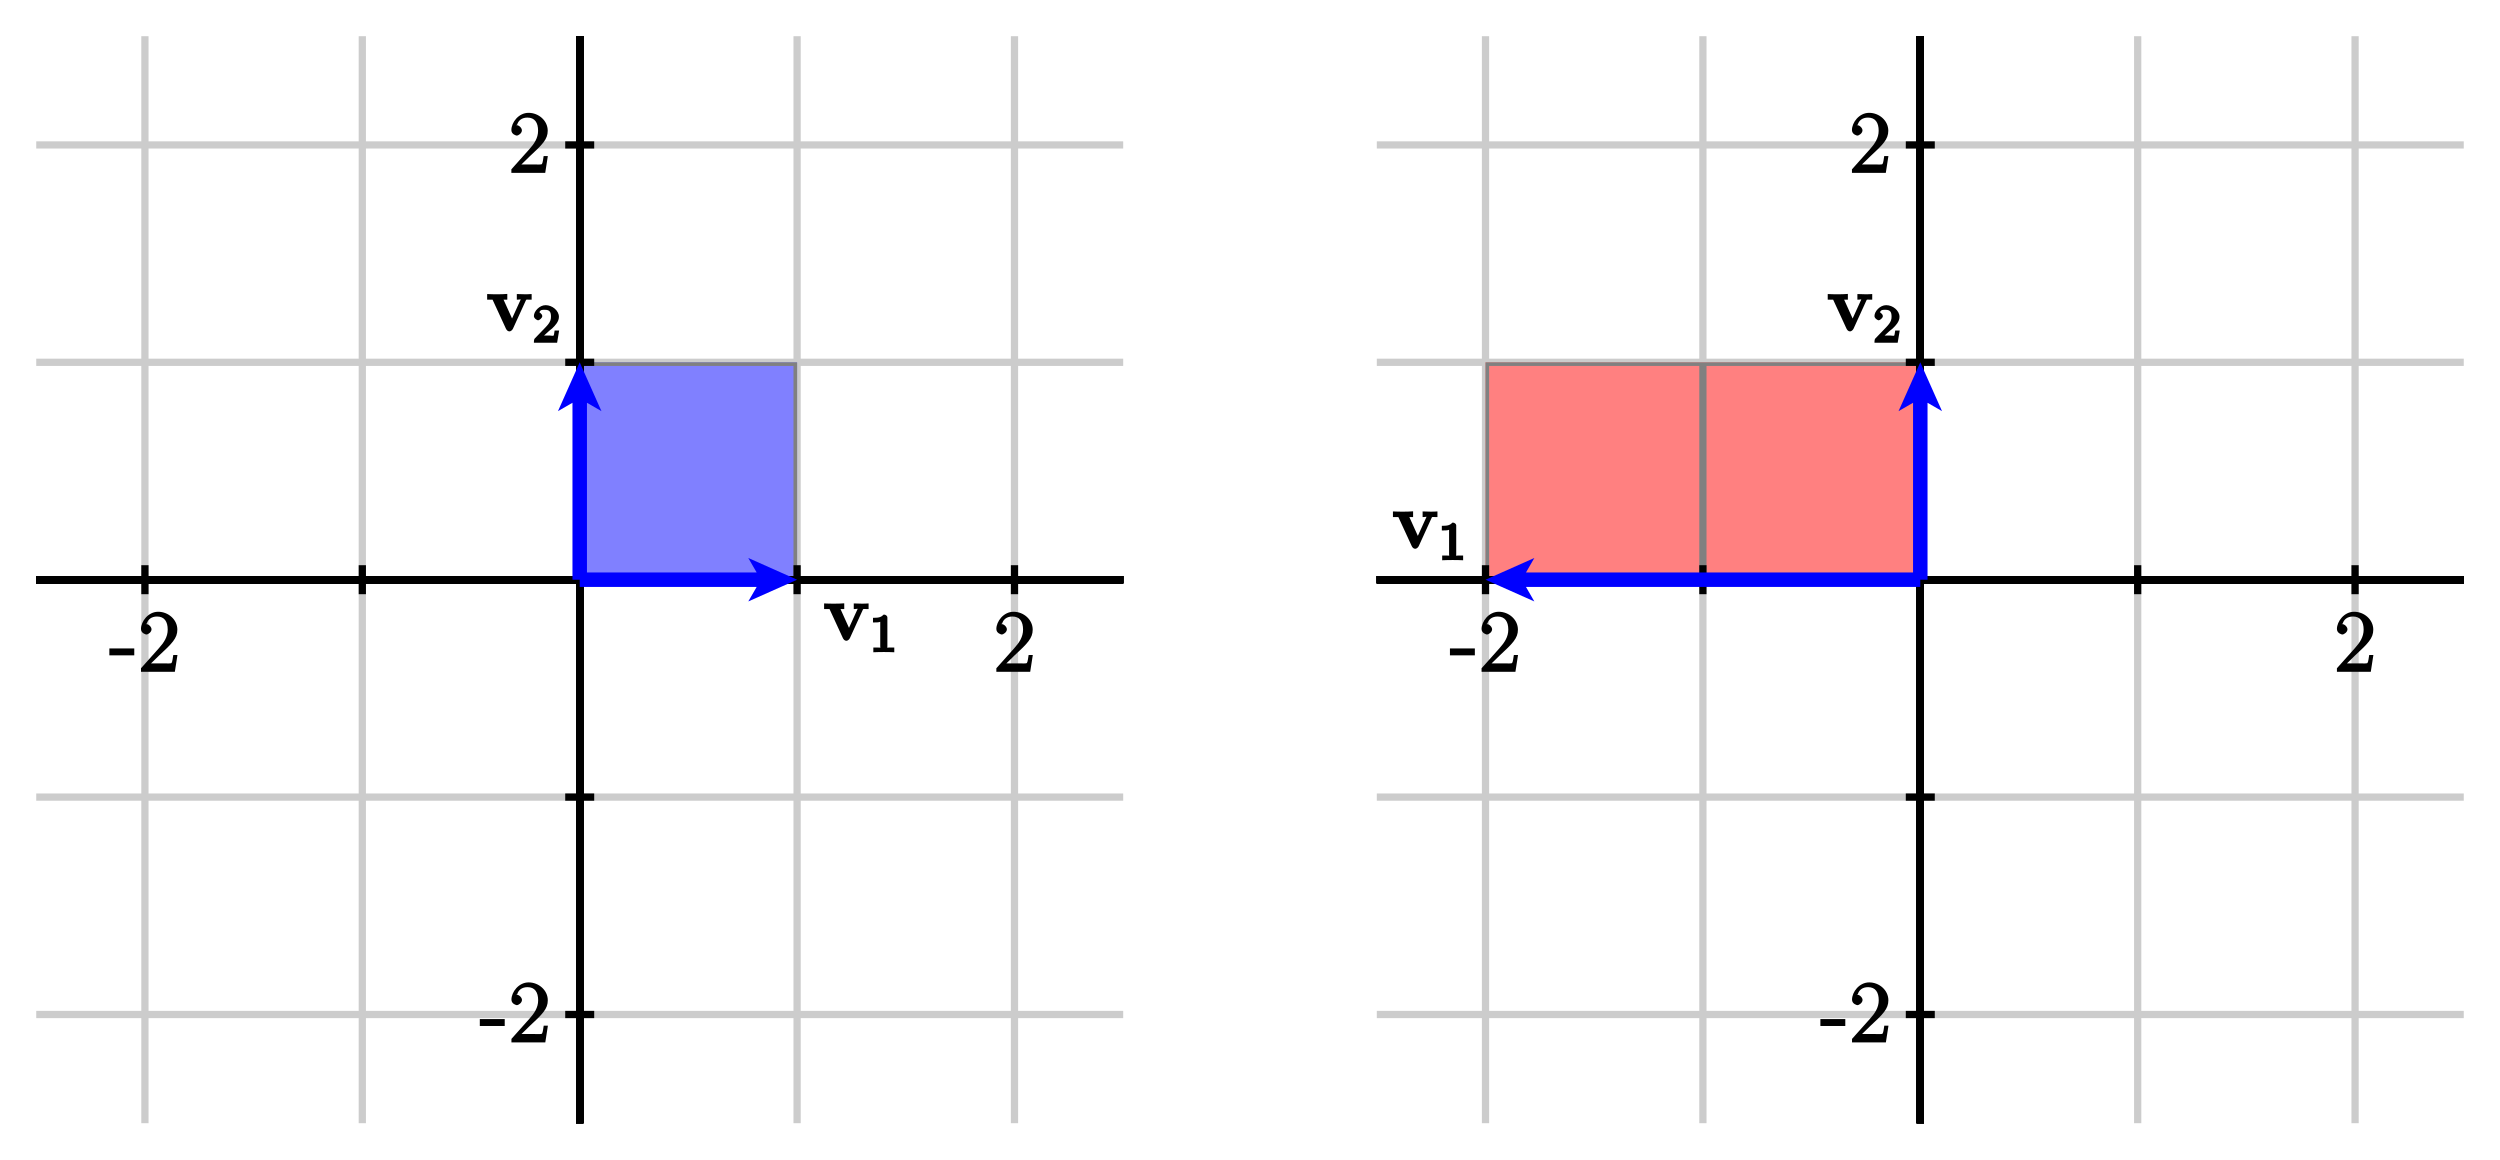
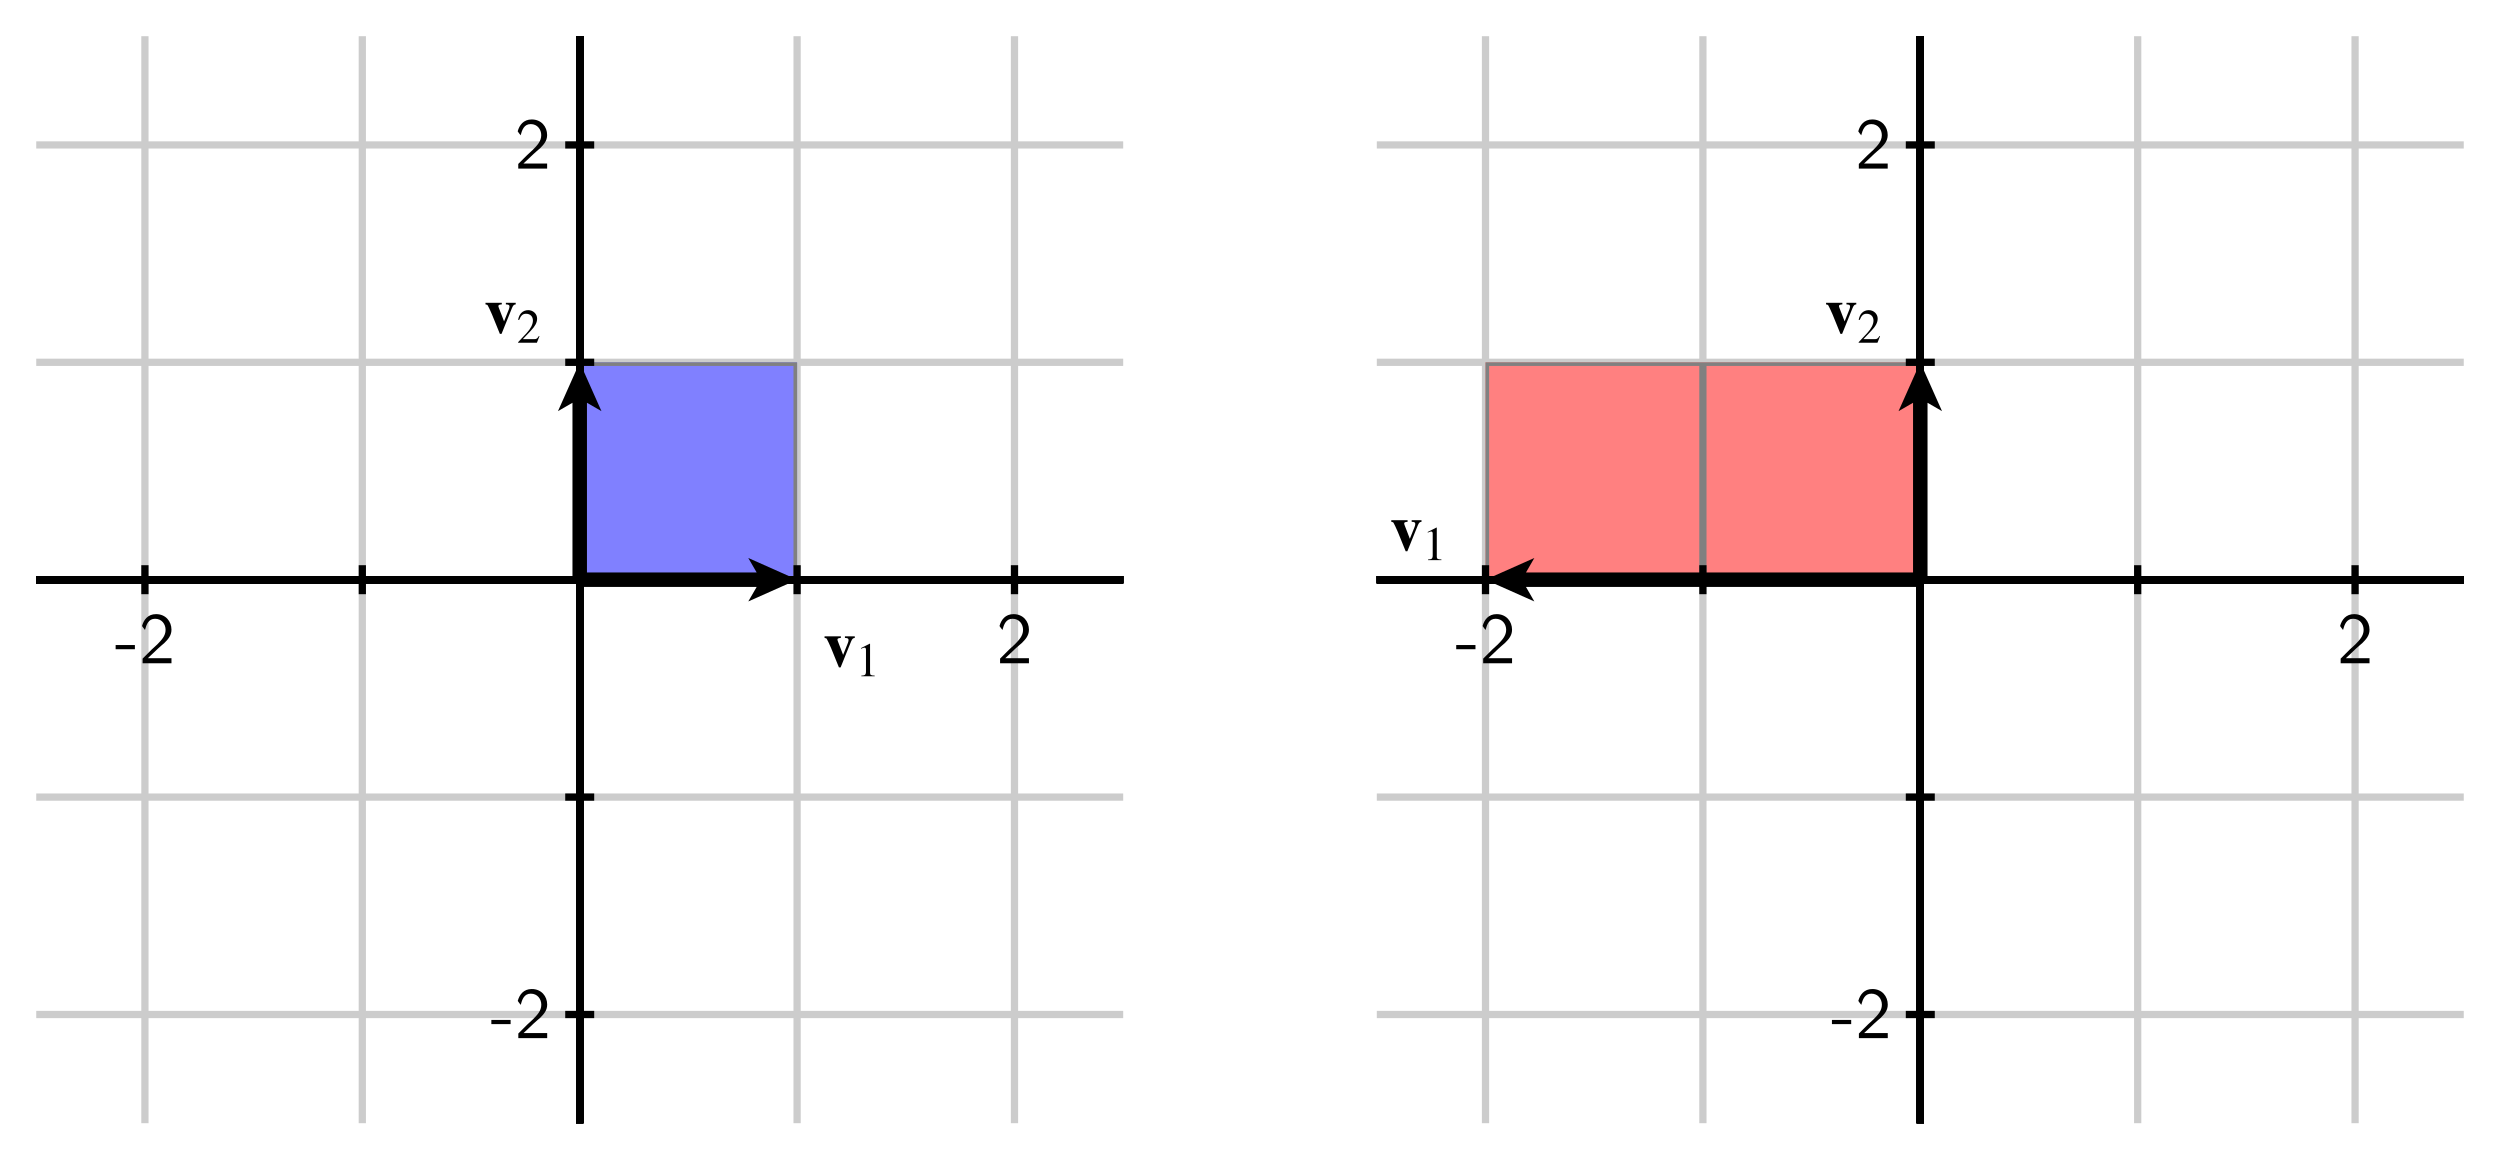
<svg xmlns="http://www.w3.org/2000/svg" xmlns:xlink="http://www.w3.org/1999/xlink" width="345pt" height="160pt" viewBox="0 0 345 160" version="1.1">
  <defs>
    <g>
      <symbol overflow="visible" id="glyph0-0">
        <path style="stroke:none;" d="" />
      </symbol>
      <symbol overflow="visible" id="glyph0-1">
-         <path style="stroke:none;" d="M 3.406 -2.406 L 3.406 -3.219 L -0.031 -3.219 L -0.031 -2.266 L 3.406 -2.266 Z M 3.406 -2.406 " />
+         <path style="stroke:none;" d="M 2.766 -1.938 L 2.766 -2.516 L 0.109 -2.516 L 0.109 -1.938 Z M 2.766 -1.938 " />
      </symbol>
      <symbol overflow="visible" id="glyph0-2">
-         <path style="stroke:none;" d="M 5.281 -2.312 L 4.875 -2.312 C 4.812 -1.953 4.766 -1.406 4.641 -1.219 C 4.562 -1.109 4 -1.156 3.641 -1.156 L 1.422 -1.156 L 1.531 -0.891 C 1.844 -1.156 2.578 -1.938 2.891 -2.219 C 4.719 -3.906 5.438 -4.625 5.438 -5.812 C 5.438 -7.203 4.188 -8.281 2.797 -8.281 C 1.406 -8.281 0.422 -6.938 0.422 -5.906 C 0.422 -5.297 1.109 -5.141 1.156 -5.141 C 1.406 -5.141 1.875 -5.469 1.875 -5.859 C 1.875 -6.188 1.484 -6.578 1.156 -6.578 C 1.047 -6.578 1.016 -6.578 1.219 -6.641 C 1.375 -7.219 1.859 -7.625 2.641 -7.625 C 3.656 -7.625 4.109 -6.922 4.109 -5.812 C 4.109 -4.797 3.578 -4.016 2.891 -3.25 L 0.422 -0.484 L 0.422 0 L 5.094 0 L 5.453 -2.312 Z M 5.281 -2.312 " />
+         <path style="stroke:none;" d="M 1.734 -1.875 L 0.5 -0.641 L 0.5 0 L 4.484 0 L 4.484 -0.703 L 2.672 -0.703 C 2.547 -0.703 2.438 -0.703 2.312 -0.703 L 1.219 -0.703 C 1.547 -0.984 2.297 -1.734 2.609 -2.016 C 2.797 -2.203 3.312 -2.625 3.5 -2.797 C 3.953 -3.25 4.484 -3.781 4.484 -4.625 C 4.484 -5.781 3.688 -6.781 2.359 -6.781 C 1.219 -6.781 0.656 -6 0.422 -5.141 C 0.547 -4.969 0.594 -4.906 0.609 -4.875 C 0.625 -4.859 0.734 -4.734 0.828 -4.594 C 1.031 -5.359 1.312 -6.141 2.219 -6.141 C 3.156 -6.141 3.672 -5.391 3.672 -4.609 C 3.672 -3.766 3.094 -3.188 2.516 -2.594 Z M 1.734 -1.875 " />
      </symbol>
      <symbol overflow="visible" id="glyph1-0">
        <path style="stroke:none;" d="" />
      </symbol>
      <symbol overflow="visible" id="glyph1-1">
-         <path style="stroke:none;" d="M 5.469 -4.234 C 5.547 -4.391 5.469 -4.328 6.266 -4.328 L 6.266 -5.109 C 5.75 -5.078 5.734 -5.078 5.297 -5.078 C 5 -5.078 4.984 -5.078 4.219 -5.109 L 4.219 -4.328 C 4.656 -4.328 4.75 -4.422 4.75 -4.344 C 4.75 -4.344 4.797 -4.438 4.844 -4.547 L 3.562 -1.734 L 2.391 -4.328 L 2.906 -4.328 L 2.906 -5.125 C 2.531 -5.078 1.766 -5.078 1.484 -5.078 C 1.172 -5.078 0.547 -5.078 0.125 -5.109 L 0.125 -4.328 L 0.875 -4.328 L 2.703 -0.359 C 2.797 -0.156 2.953 0.047 3.203 0.047 C 3.375 0.047 3.594 -0.125 3.688 -0.328 Z M 5.469 -4.234 " />
+         <path style="stroke:none;" d="M 4.359 -4.156 L 3 -4.156 L 3 -3.938 C 3.391 -3.922 3.5 -3.859 3.5 -3.641 C 3.5 -3.531 3.469 -3.391 3.406 -3.234 L 2.75 -1.594 L 2.047 -3.422 C 1.984 -3.594 1.969 -3.641 1.969 -3.703 C 1.969 -3.828 2.047 -3.891 2.281 -3.922 C 2.297 -3.922 2.359 -3.922 2.438 -3.938 L 2.438 -4.156 L 0.188 -4.156 L 0.188 -3.938 C 0.391 -3.906 0.453 -3.875 0.5 -3.797 C 0.516 -3.812 0.938 -2.906 1.094 -2.531 L 2.172 0.125 L 2.406 0.125 L 3.844 -3.438 C 4.016 -3.828 4.094 -3.906 4.359 -3.938 Z M 4.359 -4.156 " />
      </symbol>
      <symbol overflow="visible" id="glyph2-0">
        <path style="stroke:none;" d="" />
      </symbol>
      <symbol overflow="visible" id="glyph2-1">
-         <path style="stroke:none;" d="M 2.469 -4.797 C 2.469 -4.984 2.25 -5.188 1.969 -5.188 C 1.609 -4.844 1.375 -4.734 0.484 -4.734 L 0.484 -4.094 C 0.891 -4.094 1.281 -4.094 1.484 -4.188 L 1.484 -0.797 C 1.484 -0.531 1.672 -0.641 0.984 -0.641 L 0.531 -0.641 L 0.531 0.016 C 1.031 -0.016 1.656 -0.016 1.969 -0.016 C 2.297 -0.016 2.922 -0.016 3.422 0.016 L 3.422 -0.641 L 2.969 -0.641 C 2.281 -0.641 2.469 -0.531 2.469 -0.797 Z M 2.469 -4.797 " />
+         <path style="stroke:none;" d="M 1.938 -4.5 L 0.734 -3.891 L 0.734 -3.797 C 0.812 -3.828 0.891 -3.859 0.922 -3.875 C 1.031 -3.922 1.156 -3.953 1.219 -3.953 C 1.359 -3.953 1.422 -3.844 1.422 -3.641 L 1.422 -0.625 C 1.422 -0.406 1.359 -0.25 1.266 -0.188 C 1.156 -0.125 1.062 -0.109 0.781 -0.094 L 0.781 0 L 2.625 0 L 2.625 -0.094 C 2.094 -0.109 1.984 -0.172 1.984 -0.5 L 1.984 -4.484 Z M 1.938 -4.5 " />
      </symbol>
      <symbol overflow="visible" id="glyph2-2">
-         <path style="stroke:none;" d="M 2.172 -1.531 C 2.281 -1.641 2.578 -1.875 2.703 -1.969 C 3.141 -2.391 3.641 -2.922 3.641 -3.578 C 3.641 -4.438 2.719 -5.188 1.812 -5.188 C 0.953 -5.188 0.188 -4.344 0.188 -3.688 C 0.188 -3.344 0.656 -3.094 0.766 -3.094 C 0.922 -3.094 1.344 -3.406 1.344 -3.672 C 1.344 -4.047 0.781 -4.25 0.969 -4.25 C 1.109 -4.578 1.391 -4.547 1.734 -4.547 C 2.406 -4.547 2.547 -4.188 2.547 -3.578 C 2.547 -2.828 2.078 -2.422 1.234 -1.547 L 0.328 -0.609 C 0.234 -0.531 0.188 -0.375 0.188 0 L 3.391 0 L 3.672 -1.688 L 3.047 -1.688 C 2.984 -1.344 2.984 -1.125 2.906 -0.984 C 2.859 -0.922 2.453 -1 2.344 -1 L 1.062 -1 L 1.203 -0.641 Z M 2.172 -1.531 " />
+         <path style="stroke:none;" d="M 3.156 -0.906 L 3.078 -0.938 C 2.828 -0.562 2.75 -0.5 2.438 -0.5 L 0.859 -0.5 L 1.969 -1.672 C 2.562 -2.297 2.828 -2.797 2.828 -3.328 C 2.828 -3.984 2.281 -4.5 1.594 -4.5 C 1.219 -4.5 0.875 -4.359 0.625 -4.094 C 0.422 -3.859 0.312 -3.641 0.203 -3.172 L 0.344 -3.141 C 0.609 -3.797 0.859 -4 1.312 -4 C 1.875 -4 2.25 -3.625 2.25 -3.062 C 2.25 -2.547 1.938 -1.938 1.391 -1.344 L 0.203 -0.078 L 0.203 0 L 2.797 0 Z M 3.156 -0.906 " />
      </symbol>
    </g>
    <clipPath id="clip1">
      <path d="M 5 5 L 155 5 L 155 155 L 5 155 Z M 5 5 " />
    </clipPath>
    <clipPath id="clip2">
      <path d="M 80 50 L 110 50 L 110 80 L 80 80 Z M 80 50 " />
    </clipPath>
    <clipPath id="clip3">
      <path d="M 5 5 L 155 5 L 155 155 L 5 155 Z M 5 5 " />
    </clipPath>
    <clipPath id="clip4">
      <path d="M 190 5 L 340 5 L 340 155 L 190 155 Z M 190 5 " />
    </clipPath>
    <clipPath id="clip5">
      <path d="M 205 50 L 265 50 L 265 80 L 205 80 Z M 205 50 " />
    </clipPath>
    <clipPath id="clip6">
      <path d="M 190 5 L 340 5 L 340 155 L 190 155 Z M 190 5 " />
    </clipPath>
  </defs>
  <g id="surface1">
    <g clip-path="url(#clip1)" clip-rule="nonzero">
      <path style="fill:none;stroke-width:10;stroke-linecap:butt;stroke-linejoin:miter;stroke:rgb(80.077%,80.077%,80.077%);stroke-opacity:1;stroke-miterlimit:10;" d="M -100 50 L -100 1550 M 200 50 L 200 1550 M 500 50 L 500 1550 M 800 50 L 800 1550 M 1100 50 L 1100 1550 M 1400 50 L 1400 1550 M 1700 50 L 1700 1550 M 50 -100 L 1550 -100 M 50 200 L 1550 200 M 50 500 L 1550 500 M 50 800 L 1550 800 M 50 1100 L 1550 1100 M 50 1400 L 1550 1400 M 50 1700 L 1550 1700 " transform="matrix(0.1,0,0,-0.1,0,160)" />
    </g>
    <path style=" stroke:none;fill-rule:nonzero;fill:rgb(50%,50%,100%);fill-opacity:1;" d="M 80 80 L 110 80 L 110 50 L 80 50 Z M 80 80 " />
    <g clip-path="url(#clip2)" clip-rule="nonzero">
      <path style="fill:none;stroke-width:10;stroke-linecap:butt;stroke-linejoin:miter;stroke:rgb(50%,50%,50%);stroke-opacity:1;stroke-miterlimit:10;" d="M -100 50 L -100 1550 M 200 50 L 200 1550 M 500 50 L 500 1550 M 800 50 L 800 1550 M 1100 50 L 1100 1550 M 1400 50 L 1400 1550 M 1700 50 L 1700 1550 M 50 -100 L 1550 -100 M 50 200 L 1550 200 M 50 500 L 1550 500 M 50 800 L 1550 800 M 50 1100 L 1550 1100 M 50 1400 L 1550 1400 M 50 1700 L 1550 1700 " transform="matrix(0.1,0,0,-0.1,0,160)" />
    </g>
    <g clip-path="url(#clip3)" clip-rule="nonzero">
      <path style="fill:none;stroke-width:10;stroke-linecap:butt;stroke-linejoin:miter;stroke:rgb(0%,0%,0%);stroke-opacity:1;stroke-miterlimit:10;" d="M 50 800 L 1550 800 M 800 50 L 800 1550 " transform="matrix(0.1,0,0,-0.1,0,160)" />
      <path style="fill:none;stroke-width:10;stroke-linecap:butt;stroke-linejoin:miter;stroke:rgb(0%,0%,0%);stroke-opacity:1;stroke-miterlimit:10;" d="M 50 800 L 1550 800 M 800 50 L 800 1550 M -100 780 L -100 820 " transform="matrix(0.1,0,0,-0.1,0,160)" />
      <path style="fill:none;stroke-width:10;stroke-linecap:butt;stroke-linejoin:miter;stroke:rgb(0%,0%,0%);stroke-opacity:1;stroke-miterlimit:10;" d="M 50 800 L 1550 800 M 800 50 L 800 1550 M 200 780 L 200 820 " transform="matrix(0.1,0,0,-0.1,0,160)" />
      <path style="fill:none;stroke-width:10;stroke-linecap:butt;stroke-linejoin:miter;stroke:rgb(0%,0%,0%);stroke-opacity:1;stroke-miterlimit:10;" d="M 50 800 L 1550 800 M 800 50 L 800 1550 M 500 780 L 500 820 " transform="matrix(0.1,0,0,-0.1,0,160)" />
      <path style="fill:none;stroke-width:10;stroke-linecap:butt;stroke-linejoin:miter;stroke:rgb(0%,0%,0%);stroke-opacity:1;stroke-miterlimit:10;" d="M 50 800 L 1550 800 M 800 50 L 800 1550 M 800 780 L 800 820 " transform="matrix(0.1,0,0,-0.1,0,160)" />
      <path style="fill:none;stroke-width:10;stroke-linecap:butt;stroke-linejoin:miter;stroke:rgb(0%,0%,0%);stroke-opacity:1;stroke-miterlimit:10;" d="M 50 800 L 1550 800 M 800 50 L 800 1550 M 1100 780 L 1100 820 " transform="matrix(0.1,0,0,-0.1,0,160)" />
      <path style="fill:none;stroke-width:10;stroke-linecap:butt;stroke-linejoin:miter;stroke:rgb(0%,0%,0%);stroke-opacity:1;stroke-miterlimit:10;" d="M 50 800 L 1550 800 M 800 50 L 800 1550 M 1400 780 L 1400 820 " transform="matrix(0.1,0,0,-0.1,0,160)" />
      <path style="fill:none;stroke-width:10;stroke-linecap:butt;stroke-linejoin:miter;stroke:rgb(0%,0%,0%);stroke-opacity:1;stroke-miterlimit:10;" d="M 50 800 L 1550 800 M 800 50 L 800 1550 M 1700 780 L 1700 820 " transform="matrix(0.1,0,0,-0.1,0,160)" />
      <path style="fill:none;stroke-width:10;stroke-linecap:butt;stroke-linejoin:miter;stroke:rgb(0%,0%,0%);stroke-opacity:1;stroke-miterlimit:10;" d="M 50 800 L 1550 800 M 800 50 L 800 1550 M 780 -100 L 820 -100 " transform="matrix(0.1,0,0,-0.1,0,160)" />
      <path style="fill:none;stroke-width:10;stroke-linecap:butt;stroke-linejoin:miter;stroke:rgb(0%,0%,0%);stroke-opacity:1;stroke-miterlimit:10;" d="M 50 800 L 1550 800 M 800 50 L 800 1550 M 780 200 L 820 200 " transform="matrix(0.1,0,0,-0.1,0,160)" />
      <path style="fill:none;stroke-width:10;stroke-linecap:butt;stroke-linejoin:miter;stroke:rgb(0%,0%,0%);stroke-opacity:1;stroke-miterlimit:10;" d="M 50 800 L 1550 800 M 800 50 L 800 1550 M 780 500 L 820 500 " transform="matrix(0.1,0,0,-0.1,0,160)" />
      <path style="fill:none;stroke-width:10;stroke-linecap:butt;stroke-linejoin:miter;stroke:rgb(0%,0%,0%);stroke-opacity:1;stroke-miterlimit:10;" d="M 50 800 L 1550 800 M 800 50 L 800 1550 M 780 800 L 820 800 " transform="matrix(0.1,0,0,-0.1,0,160)" />
      <path style="fill:none;stroke-width:10;stroke-linecap:butt;stroke-linejoin:miter;stroke:rgb(0%,0%,0%);stroke-opacity:1;stroke-miterlimit:10;" d="M 50 800 L 1550 800 M 800 50 L 800 1550 M 780 1100 L 820 1100 " transform="matrix(0.1,0,0,-0.1,0,160)" />
      <path style="fill:none;stroke-width:10;stroke-linecap:butt;stroke-linejoin:miter;stroke:rgb(0%,0%,0%);stroke-opacity:1;stroke-miterlimit:10;" d="M 50 800 L 1550 800 M 800 50 L 800 1550 M 780 1400 L 820 1400 " transform="matrix(0.1,0,0,-0.1,0,160)" />
      <path style="fill:none;stroke-width:10;stroke-linecap:butt;stroke-linejoin:miter;stroke:rgb(0%,0%,0%);stroke-opacity:1;stroke-miterlimit:10;" d="M 50 800 L 1550 800 M 800 50 L 800 1550 M 780 1700 L 820 1700 " transform="matrix(0.1,0,0,-0.1,0,160)" />
    </g>
    <g style="fill:rgb(0%,0%,0%);fill-opacity:1;">
-       <use xlink:href="#glyph0-1" x="15.123" y="92.704" />
-       <use xlink:href="#glyph0-2" x="19.035" y="92.704" />
+       <use xlink:href="#glyph0-1" x="15.849" y="91.531" />
+       <use xlink:href="#glyph0-2" x="19.179" y="91.531" />
    </g>
    <g style="fill:rgb(0%,0%,0%);fill-opacity:1;">
-       <use xlink:href="#glyph0-2" x="137.074" y="92.704" />
+       <use xlink:href="#glyph0-2" x="137.51" y="91.531" />
    </g>
    <g style="fill:rgb(0%,0%,0%);fill-opacity:1;">
-       <use xlink:href="#glyph0-1" x="66.245" y="143.852" />
-       <use xlink:href="#glyph0-2" x="70.157" y="143.852" />
+       <use xlink:href="#glyph0-1" x="67.698" y="143.266" />
+       <use xlink:href="#glyph0-2" x="71.028" y="143.266" />
    </g>
    <g style="fill:rgb(0%,0%,0%);fill-opacity:1;">
-       <use xlink:href="#glyph0-2" x="70.147" y="23.852" />
+       <use xlink:href="#glyph0-2" x="71.019" y="23.266" />
    </g>
-     <path style=" stroke:none;fill-rule:nonzero;fill:rgb(0%,0%,100%);fill-opacity:1;" d="M 80 81 L 104.418 81 L 103.262 83 L 110 80 L 103.262 77 L 104.418 79 L 80 79 L 80 81 " />
-     <path style=" stroke:none;fill-rule:nonzero;fill:rgb(0%,0%,100%);fill-opacity:1;" d="M 81 80 L 81 55.582 L 83 56.738 L 80 50 L 77 56.738 L 79 55.582 L 79 80 L 81 80 " />
+     <path style=" stroke:none;fill-rule:nonzero;fill:rgb(0%,0%,0%);fill-opacity:1;" d="M 80 81 L 104.418 81 L 103.262 83 L 110 80 L 103.262 77 L 104.418 79 L 80 79 L 80 81 " />
+     <path style=" stroke:none;fill-rule:nonzero;fill:rgb(0%,0%,0%);fill-opacity:1;" d="M 81 80 L 81 55.582 L 83 56.738 L 80 50 L 77 56.738 L 79 55.582 L 79 80 L 81 80 " />
    <g style="fill:rgb(0%,0%,0%);fill-opacity:1;">
-       <use xlink:href="#glyph1-1" x="113.6" y="88.382" />
+       <use xlink:href="#glyph1-1" x="113.6" y="91.972" />
    </g>
    <g style="fill:rgb(0%,0%,0%);fill-opacity:1;">
-       <use xlink:href="#glyph2-1" x="119.989" y="89.996" />
+       <use xlink:href="#glyph2-1" x="118.083" y="93.327" />
    </g>
    <g style="fill:rgb(0%,0%,0%);fill-opacity:1;">
-       <use xlink:href="#glyph1-1" x="67.101" y="45.686" />
+       <use xlink:href="#glyph1-1" x="66.809" y="45.945" />
    </g>
    <g style="fill:rgb(0%,0%,0%);fill-opacity:1;">
-       <use xlink:href="#glyph2-2" x="73.489" y="47.3" />
+       <use xlink:href="#glyph2-2" x="71.293" y="47.3" />
    </g>
    <g clip-path="url(#clip4)" clip-rule="nonzero">
      <path style="fill:none;stroke-width:10;stroke-linecap:butt;stroke-linejoin:miter;stroke:rgb(80.077%,80.077%,80.077%);stroke-opacity:1;stroke-miterlimit:10;" d="M 1750 50 L 1750 1550 M 2050 50 L 2050 1550 M 2350 50 L 2350 1550 M 2650 50 L 2650 1550 M 2950 50 L 2950 1550 M 3250 50 L 3250 1550 M 3550 50 L 3550 1550 M 1900 -100 L 3400 -100 M 1900 200 L 3400 200 M 1900 500 L 3400 500 M 1900 800 L 3400 800 M 1900 1100 L 3400 1100 M 1900 1400 L 3400 1400 M 1900 1700 L 3400 1700 " transform="matrix(0.1,0,0,-0.1,0,160)" />
    </g>
    <path style=" stroke:none;fill-rule:nonzero;fill:rgb(100%,50%,50%);fill-opacity:1;" d="M 205 80 L 265 80 L 265 50 L 205 50 Z M 205 80 " />
    <g clip-path="url(#clip5)" clip-rule="nonzero">
      <path style="fill:none;stroke-width:10;stroke-linecap:butt;stroke-linejoin:miter;stroke:rgb(50%,50%,50%);stroke-opacity:1;stroke-miterlimit:10;" d="M 1750 50 L 1750 1550 M 2050 50 L 2050 1550 M 2350 50 L 2350 1550 M 2650 50 L 2650 1550 M 2950 50 L 2950 1550 M 3250 50 L 3250 1550 M 3550 50 L 3550 1550 M 1900 -100 L 3400 -100 M 1900 200 L 3400 200 M 1900 500 L 3400 500 M 1900 800 L 3400 800 M 1900 1100 L 3400 1100 M 1900 1400 L 3400 1400 M 1900 1700 L 3400 1700 " transform="matrix(0.1,0,0,-0.1,0,160)" />
    </g>
    <g clip-path="url(#clip6)" clip-rule="nonzero">
      <path style="fill:none;stroke-width:10;stroke-linecap:butt;stroke-linejoin:miter;stroke:rgb(0%,0%,0%);stroke-opacity:1;stroke-miterlimit:10;" d="M 1900 800 L 3400 800 M 2650 50 L 2650 1550 " transform="matrix(0.1,0,0,-0.1,0,160)" />
      <path style="fill:none;stroke-width:10;stroke-linecap:butt;stroke-linejoin:miter;stroke:rgb(0%,0%,0%);stroke-opacity:1;stroke-miterlimit:10;" d="M 1900 800 L 3400 800 M 2650 50 L 2650 1550 M 1750 780 L 1750 820 " transform="matrix(0.1,0,0,-0.1,0,160)" />
      <path style="fill:none;stroke-width:10;stroke-linecap:butt;stroke-linejoin:miter;stroke:rgb(0%,0%,0%);stroke-opacity:1;stroke-miterlimit:10;" d="M 1900 800 L 3400 800 M 2650 50 L 2650 1550 M 2050 780 L 2050 820 " transform="matrix(0.1,0,0,-0.1,0,160)" />
      <path style="fill:none;stroke-width:10;stroke-linecap:butt;stroke-linejoin:miter;stroke:rgb(0%,0%,0%);stroke-opacity:1;stroke-miterlimit:10;" d="M 1900 800 L 3400 800 M 2650 50 L 2650 1550 M 2350 780 L 2350 820 " transform="matrix(0.1,0,0,-0.1,0,160)" />
      <path style="fill:none;stroke-width:10;stroke-linecap:butt;stroke-linejoin:miter;stroke:rgb(0%,0%,0%);stroke-opacity:1;stroke-miterlimit:10;" d="M 1900 800 L 3400 800 M 2650 50 L 2650 1550 M 2650 780 L 2650 820 " transform="matrix(0.1,0,0,-0.1,0,160)" />
      <path style="fill:none;stroke-width:10;stroke-linecap:butt;stroke-linejoin:miter;stroke:rgb(0%,0%,0%);stroke-opacity:1;stroke-miterlimit:10;" d="M 1900 800 L 3400 800 M 2650 50 L 2650 1550 M 2950 780 L 2950 820 " transform="matrix(0.1,0,0,-0.1,0,160)" />
      <path style="fill:none;stroke-width:10;stroke-linecap:butt;stroke-linejoin:miter;stroke:rgb(0%,0%,0%);stroke-opacity:1;stroke-miterlimit:10;" d="M 1900 800 L 3400 800 M 2650 50 L 2650 1550 M 3250 780 L 3250 820 " transform="matrix(0.1,0,0,-0.1,0,160)" />
      <path style="fill:none;stroke-width:10;stroke-linecap:butt;stroke-linejoin:miter;stroke:rgb(0%,0%,0%);stroke-opacity:1;stroke-miterlimit:10;" d="M 1900 800 L 3400 800 M 2650 50 L 2650 1550 M 3550 780 L 3550 820 " transform="matrix(0.1,0,0,-0.1,0,160)" />
      <path style="fill:none;stroke-width:10;stroke-linecap:butt;stroke-linejoin:miter;stroke:rgb(0%,0%,0%);stroke-opacity:1;stroke-miterlimit:10;" d="M 1900 800 L 3400 800 M 2650 50 L 2650 1550 M 2630 -100 L 2670 -100 " transform="matrix(0.1,0,0,-0.1,0,160)" />
      <path style="fill:none;stroke-width:10;stroke-linecap:butt;stroke-linejoin:miter;stroke:rgb(0%,0%,0%);stroke-opacity:1;stroke-miterlimit:10;" d="M 1900 800 L 3400 800 M 2650 50 L 2650 1550 M 2630 200 L 2670 200 " transform="matrix(0.1,0,0,-0.1,0,160)" />
      <path style="fill:none;stroke-width:10;stroke-linecap:butt;stroke-linejoin:miter;stroke:rgb(0%,0%,0%);stroke-opacity:1;stroke-miterlimit:10;" d="M 1900 800 L 3400 800 M 2650 50 L 2650 1550 M 2630 500 L 2670 500 " transform="matrix(0.1,0,0,-0.1,0,160)" />
      <path style="fill:none;stroke-width:10;stroke-linecap:butt;stroke-linejoin:miter;stroke:rgb(0%,0%,0%);stroke-opacity:1;stroke-miterlimit:10;" d="M 1900 800 L 3400 800 M 2650 50 L 2650 1550 M 2630 800 L 2670 800 " transform="matrix(0.1,0,0,-0.1,0,160)" />
      <path style="fill:none;stroke-width:10;stroke-linecap:butt;stroke-linejoin:miter;stroke:rgb(0%,0%,0%);stroke-opacity:1;stroke-miterlimit:10;" d="M 1900 800 L 3400 800 M 2650 50 L 2650 1550 M 2630 1100 L 2670 1100 " transform="matrix(0.1,0,0,-0.1,0,160)" />
      <path style="fill:none;stroke-width:10;stroke-linecap:butt;stroke-linejoin:miter;stroke:rgb(0%,0%,0%);stroke-opacity:1;stroke-miterlimit:10;" d="M 1900 800 L 3400 800 M 2650 50 L 2650 1550 M 2630 1400 L 2670 1400 " transform="matrix(0.1,0,0,-0.1,0,160)" />
      <path style="fill:none;stroke-width:10;stroke-linecap:butt;stroke-linejoin:miter;stroke:rgb(0%,0%,0%);stroke-opacity:1;stroke-miterlimit:10;" d="M 1900 800 L 3400 800 M 2650 50 L 2650 1550 M 2630 1700 L 2670 1700 " transform="matrix(0.1,0,0,-0.1,0,160)" />
    </g>
    <g style="fill:rgb(0%,0%,0%);fill-opacity:1;">
-       <use xlink:href="#glyph0-1" x="200.123" y="92.704" />
-       <use xlink:href="#glyph0-2" x="204.035" y="92.704" />
+       <use xlink:href="#glyph0-1" x="200.849" y="91.531" />
+       <use xlink:href="#glyph0-2" x="204.179" y="91.531" />
    </g>
    <g style="fill:rgb(0%,0%,0%);fill-opacity:1;">
-       <use xlink:href="#glyph0-2" x="322.074" y="92.704" />
+       <use xlink:href="#glyph0-2" x="322.51" y="91.531" />
    </g>
    <g style="fill:rgb(0%,0%,0%);fill-opacity:1;">
-       <use xlink:href="#glyph0-1" x="251.245" y="143.852" />
-       <use xlink:href="#glyph0-2" x="255.157" y="143.852" />
+       <use xlink:href="#glyph0-1" x="252.698" y="143.266" />
+       <use xlink:href="#glyph0-2" x="256.028" y="143.266" />
    </g>
    <g style="fill:rgb(0%,0%,0%);fill-opacity:1;">
-       <use xlink:href="#glyph0-2" x="255.147" y="23.852" />
+       <use xlink:href="#glyph0-2" x="256.019" y="23.266" />
    </g>
-     <path style=" stroke:none;fill-rule:nonzero;fill:rgb(0%,0%,100%);fill-opacity:1;" d="M 265 79 L 210.586 79 L 211.738 77 L 205 80 L 211.738 83 L 210.586 81 L 265 81 L 265 79 " />
-     <path style=" stroke:none;fill-rule:nonzero;fill:rgb(0%,0%,100%);fill-opacity:1;" d="M 266 80 L 266 55.582 L 268 56.738 L 265 50 L 262 56.738 L 264 55.582 L 264 80 L 266 80 " />
+     <path style=" stroke:none;fill-rule:nonzero;fill:rgb(0%,0%,0%);fill-opacity:1;" d="M 265 79 L 210.586 79 L 211.738 77 L 205 80 L 211.738 83 L 210.586 81 L 265 81 L 265 79 " />
+     <path style=" stroke:none;fill-rule:nonzero;fill:rgb(0%,0%,0%);fill-opacity:1;" d="M 266 80 L 266 55.582 L 268 56.738 L 265 50 L 262 56.738 L 264 55.582 L 264 80 L 266 80 " />
    <g style="fill:rgb(0%,0%,0%);fill-opacity:1;">
-       <use xlink:href="#glyph1-1" x="192.101" y="75.686" />
+       <use xlink:href="#glyph1-1" x="191.809" y="75.946" />
    </g>
    <g style="fill:rgb(0%,0%,0%);fill-opacity:1;">
-       <use xlink:href="#glyph2-1" x="198.489" y="77.3" />
+       <use xlink:href="#glyph2-1" x="196.292" y="77.3" />
    </g>
    <g style="fill:rgb(0%,0%,0%);fill-opacity:1;">
-       <use xlink:href="#glyph1-1" x="252.101" y="45.686" />
+       <use xlink:href="#glyph1-1" x="251.809" y="45.945" />
    </g>
    <g style="fill:rgb(0%,0%,0%);fill-opacity:1;">
-       <use xlink:href="#glyph2-2" x="258.489" y="47.3" />
+       <use xlink:href="#glyph2-2" x="256.292" y="47.3" />
    </g>
  </g>
</svg>
